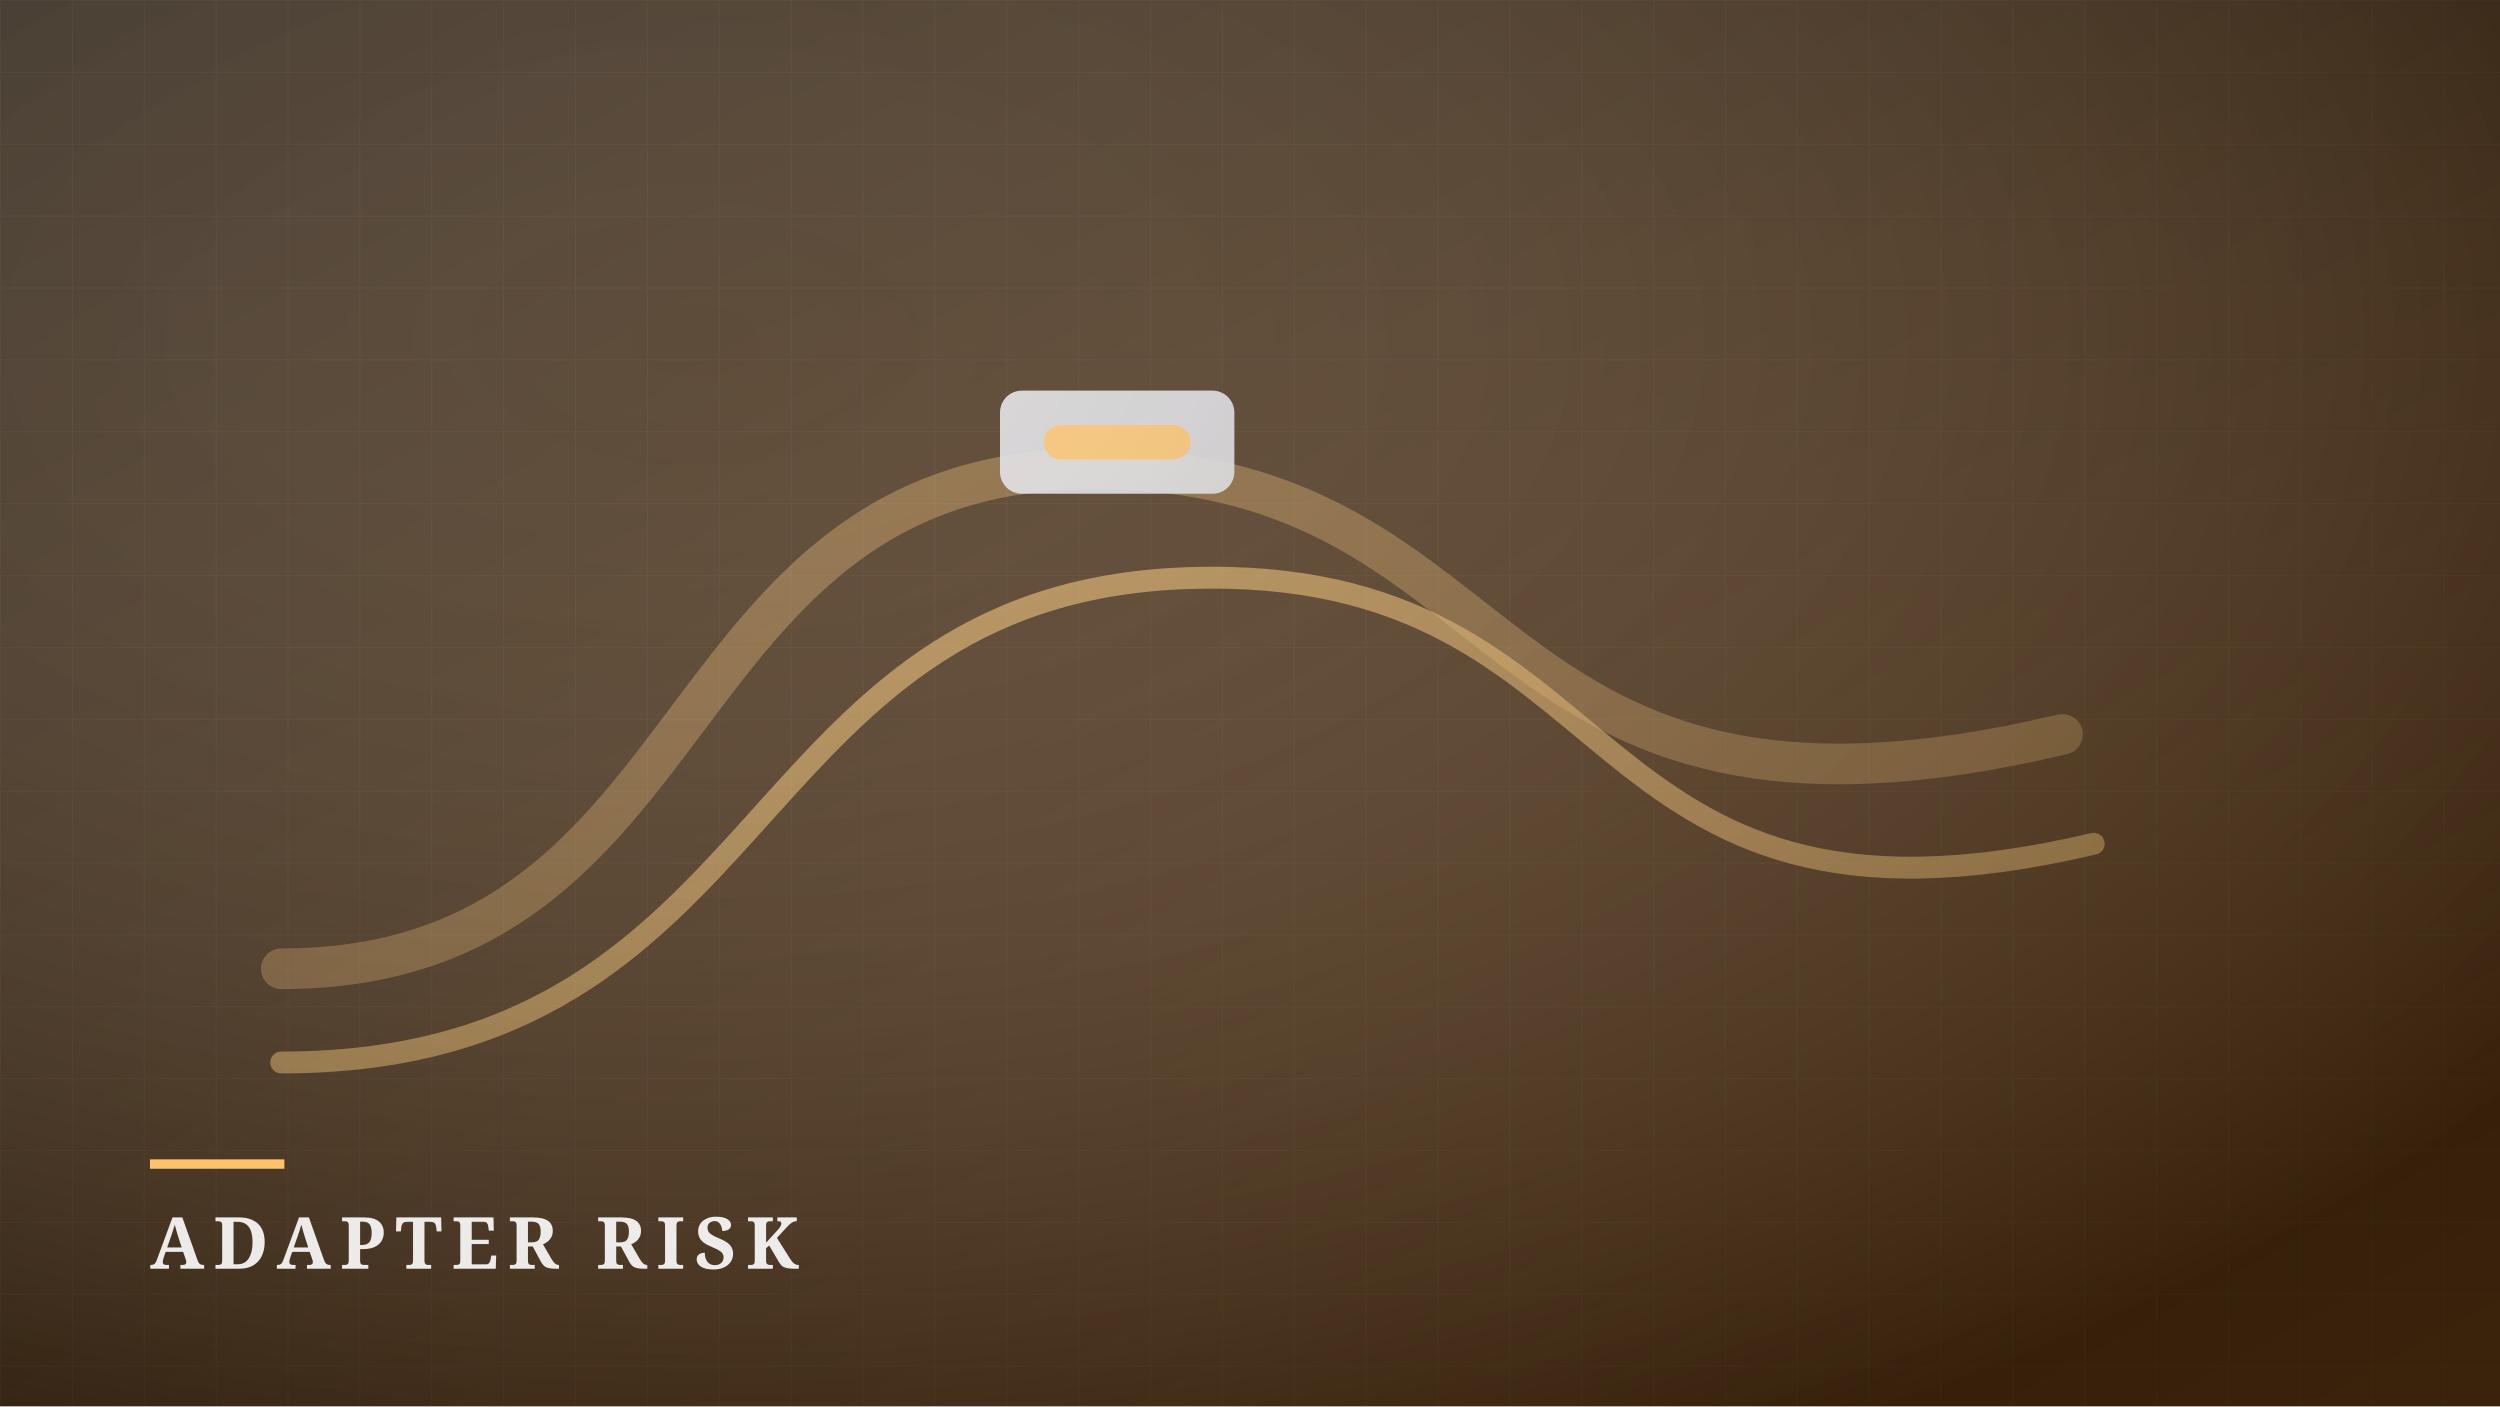
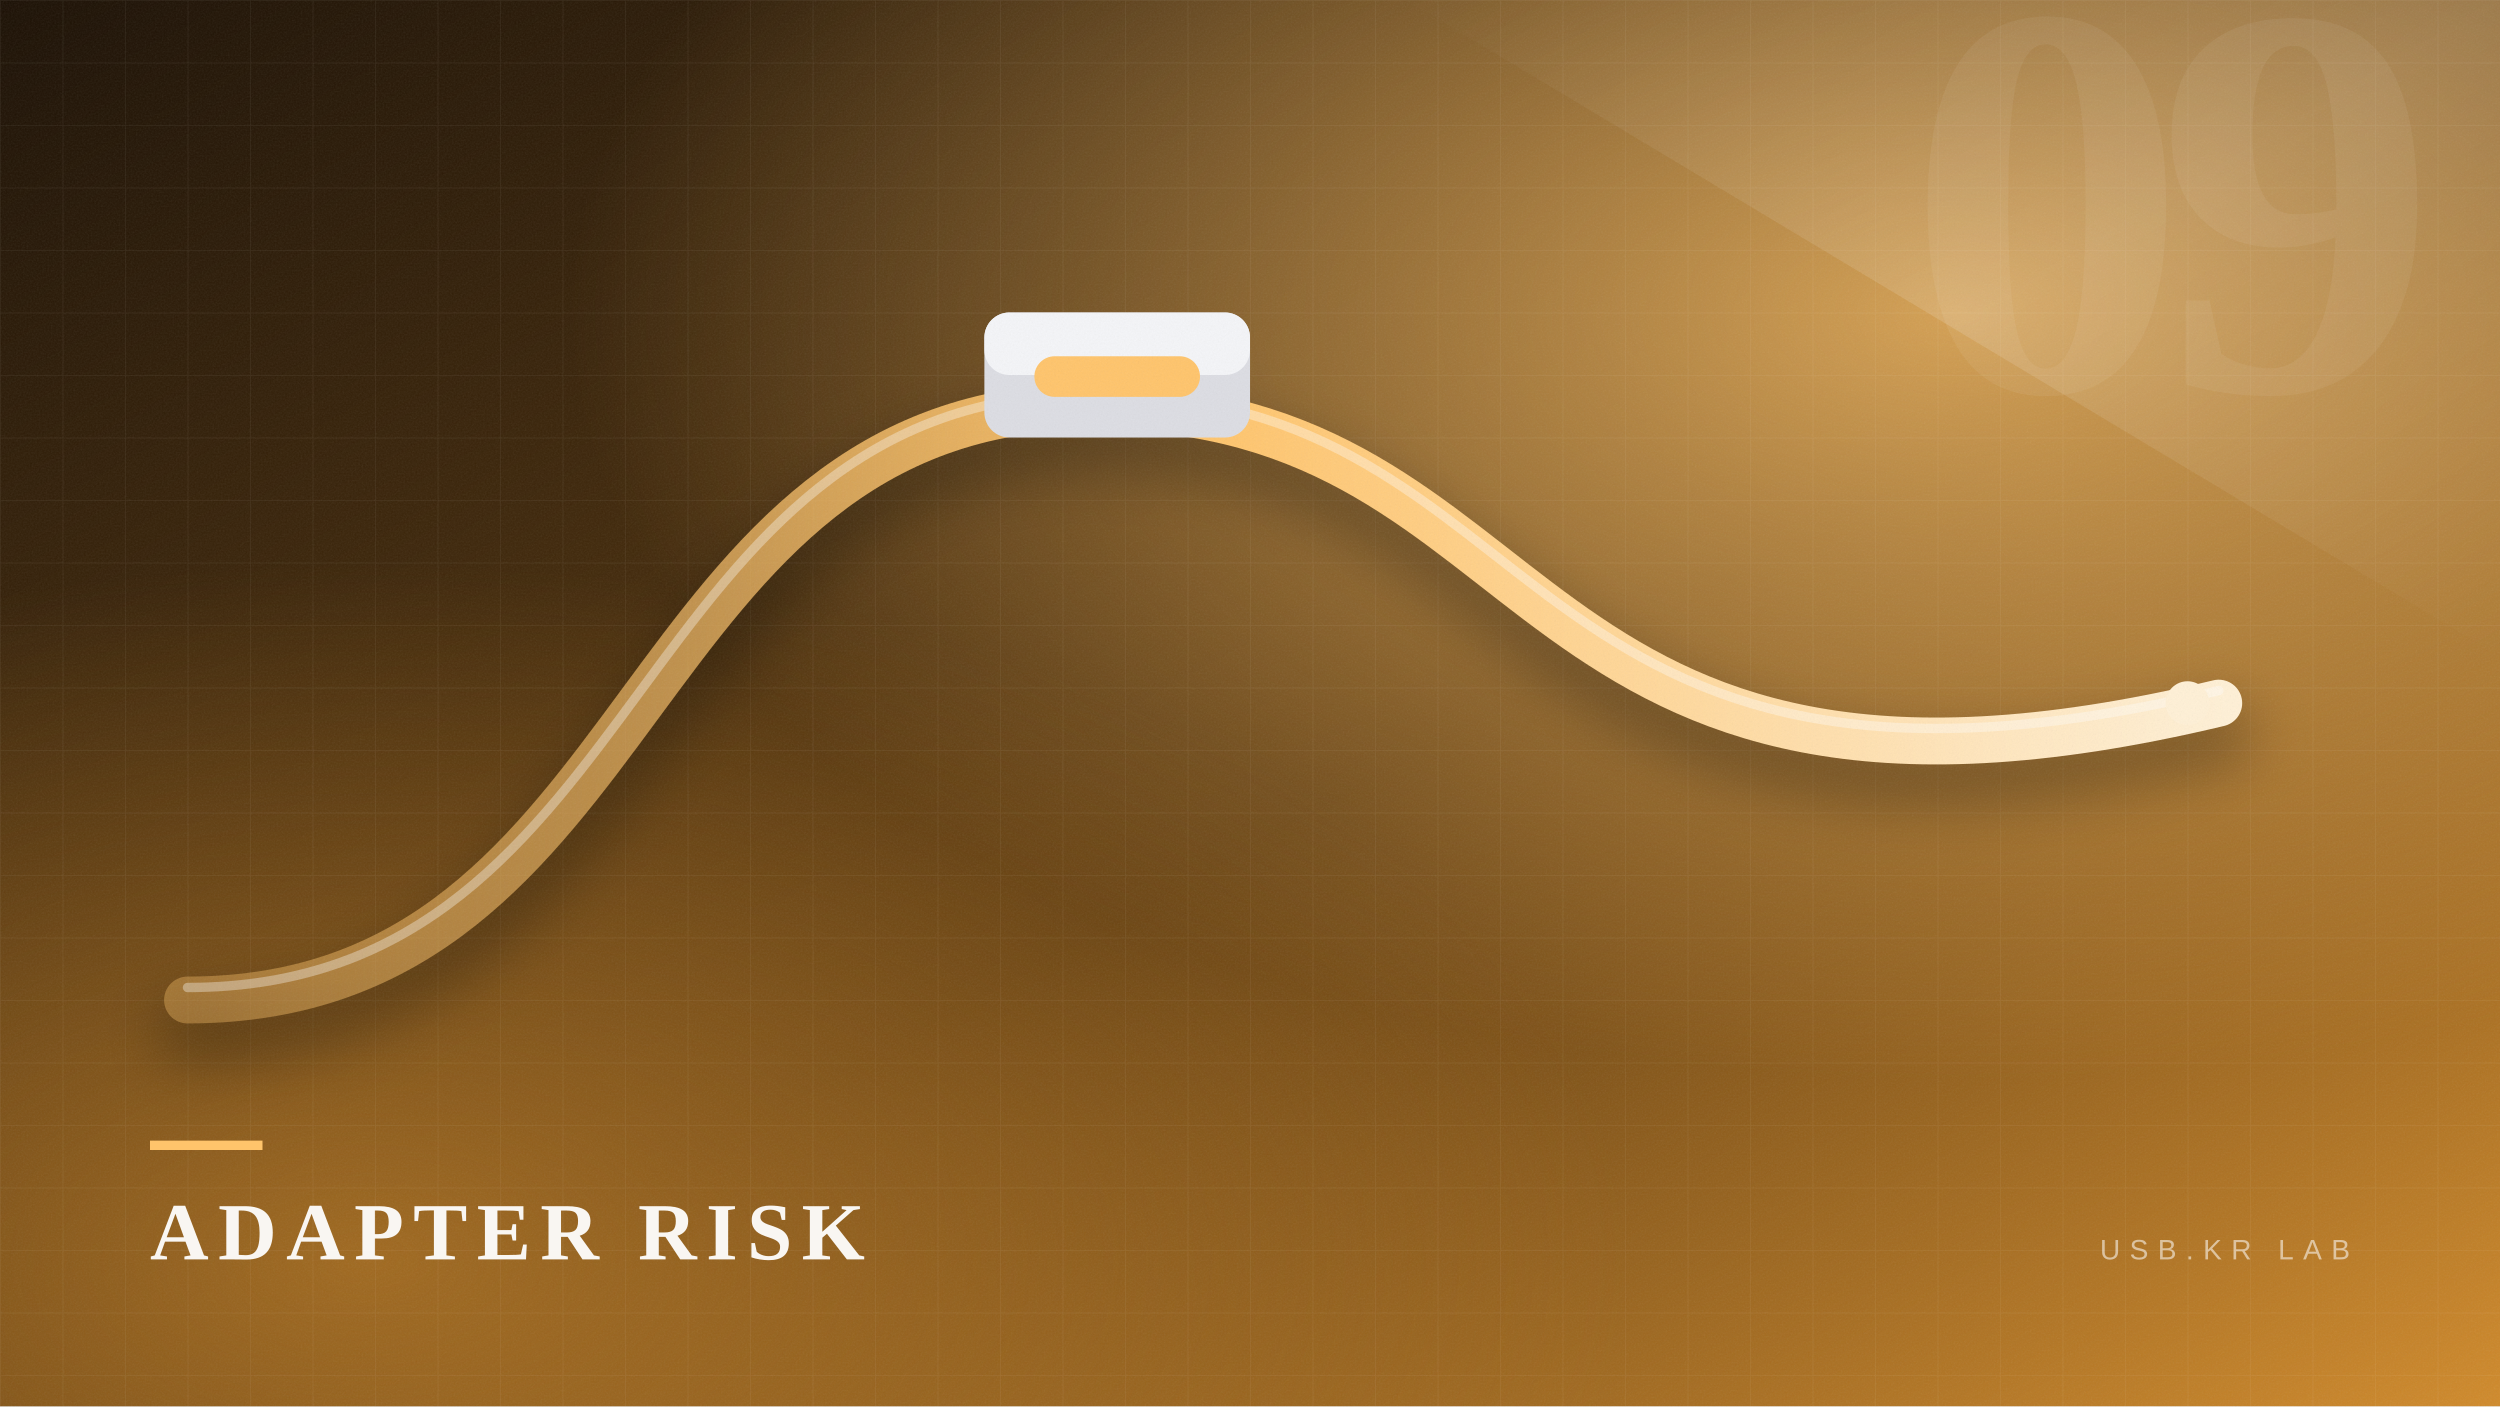
<svg xmlns="http://www.w3.org/2000/svg" viewBox="0 0 1600 900" width="1600" height="900" role="img" aria-label="ADAPTER RISK">
  <defs>
-     <linearGradient id="gADAPTERRISK" x1="0" y1="0" x2="1" y2="1">
-       <stop offset="0" stop-color="#2a1c0d" />
-       <stop offset="1" stop-color="#6b3f14" />
+     <linearGradient id="bgADAPTERRISK" x1="0" y1="0" x2="1" y2="1">
+       <stop offset="0" stop-color="#1b1004" />
+       <stop offset="0.55" stop-color="#5c3a0f" />
+       <stop offset="1" stop-color="#d08a2b" />
    </linearGradient>
-     <radialGradient id="vADAPTERRISK" cx="0.28" cy="0.24" r="0.9">
-       <stop offset="0" stop-color="#ffffff" stop-opacity="0.18" />
-       <stop offset="1" stop-color="#000000" stop-opacity="0.45" />
+     <radialGradient id="glowADAPTERRISK" cx="0.78" cy="0.22" r="0.55">
+       <stop offset="0" stop-color="#ffc46b" stop-opacity="0.75" />
+       <stop offset="1" stop-color="#ffc46b" stop-opacity="0" />
    </radialGradient>
-     <pattern id="pADAPTERRISK" width="46" height="46" patternUnits="userSpaceOnUse">
-       <path d="M46 0H0V46" fill="none" stroke="#ffffff" stroke-opacity="0.05" stroke-width="1" />
+     <radialGradient id="glow2ADAPTERRISK" cx="0.15" cy="0.9" r="0.5">
+       <stop offset="0" stop-color="#d08a2b" stop-opacity="0.6" />
+       <stop offset="1" stop-color="#d08a2b" stop-opacity="0" />
+     </radialGradient>
+     <linearGradient id="body" x1="0" y1="0" x2="0" y2="1">
+       <stop offset="0" stop-color="#ffffff" stop-opacity="0.34" />
+       <stop offset="1" stop-color="#ffffff" stop-opacity="0.08" />
+     </linearGradient>
+     <linearGradient id="cable" x1="0" y1="0" x2="1" y2="0">
+       <stop offset="0" stop-color="#ffc46b" stop-opacity="0.35" />
+       <stop offset="0.5" stop-color="#ffc46b" />
+       <stop offset="1" stop-color="#fff0d6" />
+     </linearGradient>
+     <linearGradient id="streakADAPTERRISK" x1="0" y1="0" x2="1" y2="1">
+       <stop offset="0" stop-color="#fff" stop-opacity="0" />
+       <stop offset="0.5" stop-color="#fff" stop-opacity="0.14" />
+       <stop offset="1" stop-color="#fff" stop-opacity="0" />
+     </linearGradient>
+     <pattern id="gridADAPTERRISK" width="40" height="40" patternUnits="userSpaceOnUse">
+       <path d="M40 0H0V40" fill="none" stroke="#fff" stroke-opacity="0.06" stroke-width="1" />
    </pattern>
+     <filter id="soft" x="-20%" y="-20%" width="140%" height="140%">
+       <feGaussianBlur stdDeviation="18" />
+     </filter>
+     <filter id="grainADAPTERRISK">
+       <feTurbulence type="fractalNoise" baseFrequency="0.9" numOctaves="2" stitchTiles="stitch" />
+       <feColorMatrix type="saturate" values="0" />
+       <feComponentTransfer>
+         <feFuncA type="table" tableValues="0 0.12" />
+       </feComponentTransfer>
+     </filter>
  </defs>
-   <rect width="1600" height="900" fill="url(#gADAPTERRISK)" />
-   <rect width="1600" height="900" fill="url(#pADAPTERRISK)" />
-   <g fill="none" stroke="#ffc46b" stroke-linecap="round">
-     <path d="M180 620 C 460 620 420 300 700 300 S 940 560 1320 470" stroke-width="26" opacity="0.35" />
-     <path d="M180 680 C 500 680 470 380 760 370 S 1000 620 1340 540" stroke-width="14" opacity="0.6" />
+   <rect width="1600" height="900" fill="url(#bgADAPTERRISK)" />
+   <rect width="1600" height="900" fill="url(#glowADAPTERRISK)" />
+   <rect width="1600" height="900" fill="url(#glow2ADAPTERRISK)" />
+   <rect width="1600" height="900" fill="url(#gridADAPTERRISK)" />
+   <polygon points="900,0 1600,0 1600,420" fill="url(#streakADAPTERRISK)" />
+   <text x="1560" y="250" text-anchor="end" font-family="Georgia, 'Times New Roman', serif" font-size="360" font-weight="700" fill="#fff" fill-opacity="0.06" letter-spacing="-20">09</text>
+   <g fill="none" stroke-linecap="round">
+     <path d="M120 660 C 420 660 400 280 700 280 S 960 580 1420 470" stroke="#000" stroke-width="42" opacity="0.28" filter="url(#soft)" />
+     <path d="M120 640 C 420 640 400 260 700 260 S 960 560 1420 450" stroke="url(#cable)" stroke-width="30" />
+     <path d="M120 640 C 420 640 400 260 700 260 S 960 560 1420 450" stroke="#fff" stroke-width="6" opacity="0.35" transform="translate(0 -8)" />
  </g>
-   <g>
-     <rect x="640" y="250" width="150" height="66" rx="14" fill="#e8e8ec" opacity="0.9" />
-     <rect x="668" y="272" width="94" height="22" rx="11" fill="#ffc46b" />
-   </g>
-   <rect width="1600" height="900" fill="url(#vADAPTERRISK)" />
-   <text x="96" y="812" font-family="Georgia, serif" font-size="46" font-weight="700" fill="#ffffff" fill-opacity="0.9" letter-spacing="6">ADAPTER RISK</text>
-   <rect x="96" y="742" width="86" height="6" fill="#ffc46b" />
+   <rect x="630" y="200" width="170" height="80" rx="16" fill="#dcdde3" />
+   <rect x="630" y="200" width="170" height="40" rx="16" fill="#f4f5f8" />
+   <rect x="662" y="228" width="106" height="26" rx="13" fill="#ffc46b" />
+   <circle cx="1400" cy="450" r="14" fill="#fff0d6" />
+   <rect width="1600" height="900" filter="url(#grainADAPTERRISK)" opacity="0.7" />
+   <rect x="96" y="730" width="72" height="6" fill="#ffc46b" />
+   <text x="96" y="806" font-family="Georgia, 'Times New Roman', serif" font-size="52" font-weight="700" fill="#fff" fill-opacity="0.94" letter-spacing="6">ADAPTER RISK</text>
+   <text x="1504" y="806" text-anchor="end" font-family="'Helvetica Neue', Arial, sans-serif" font-size="18" fill="#fff" fill-opacity="0.55" letter-spacing="6">USB.KR LAB</text>
</svg>
